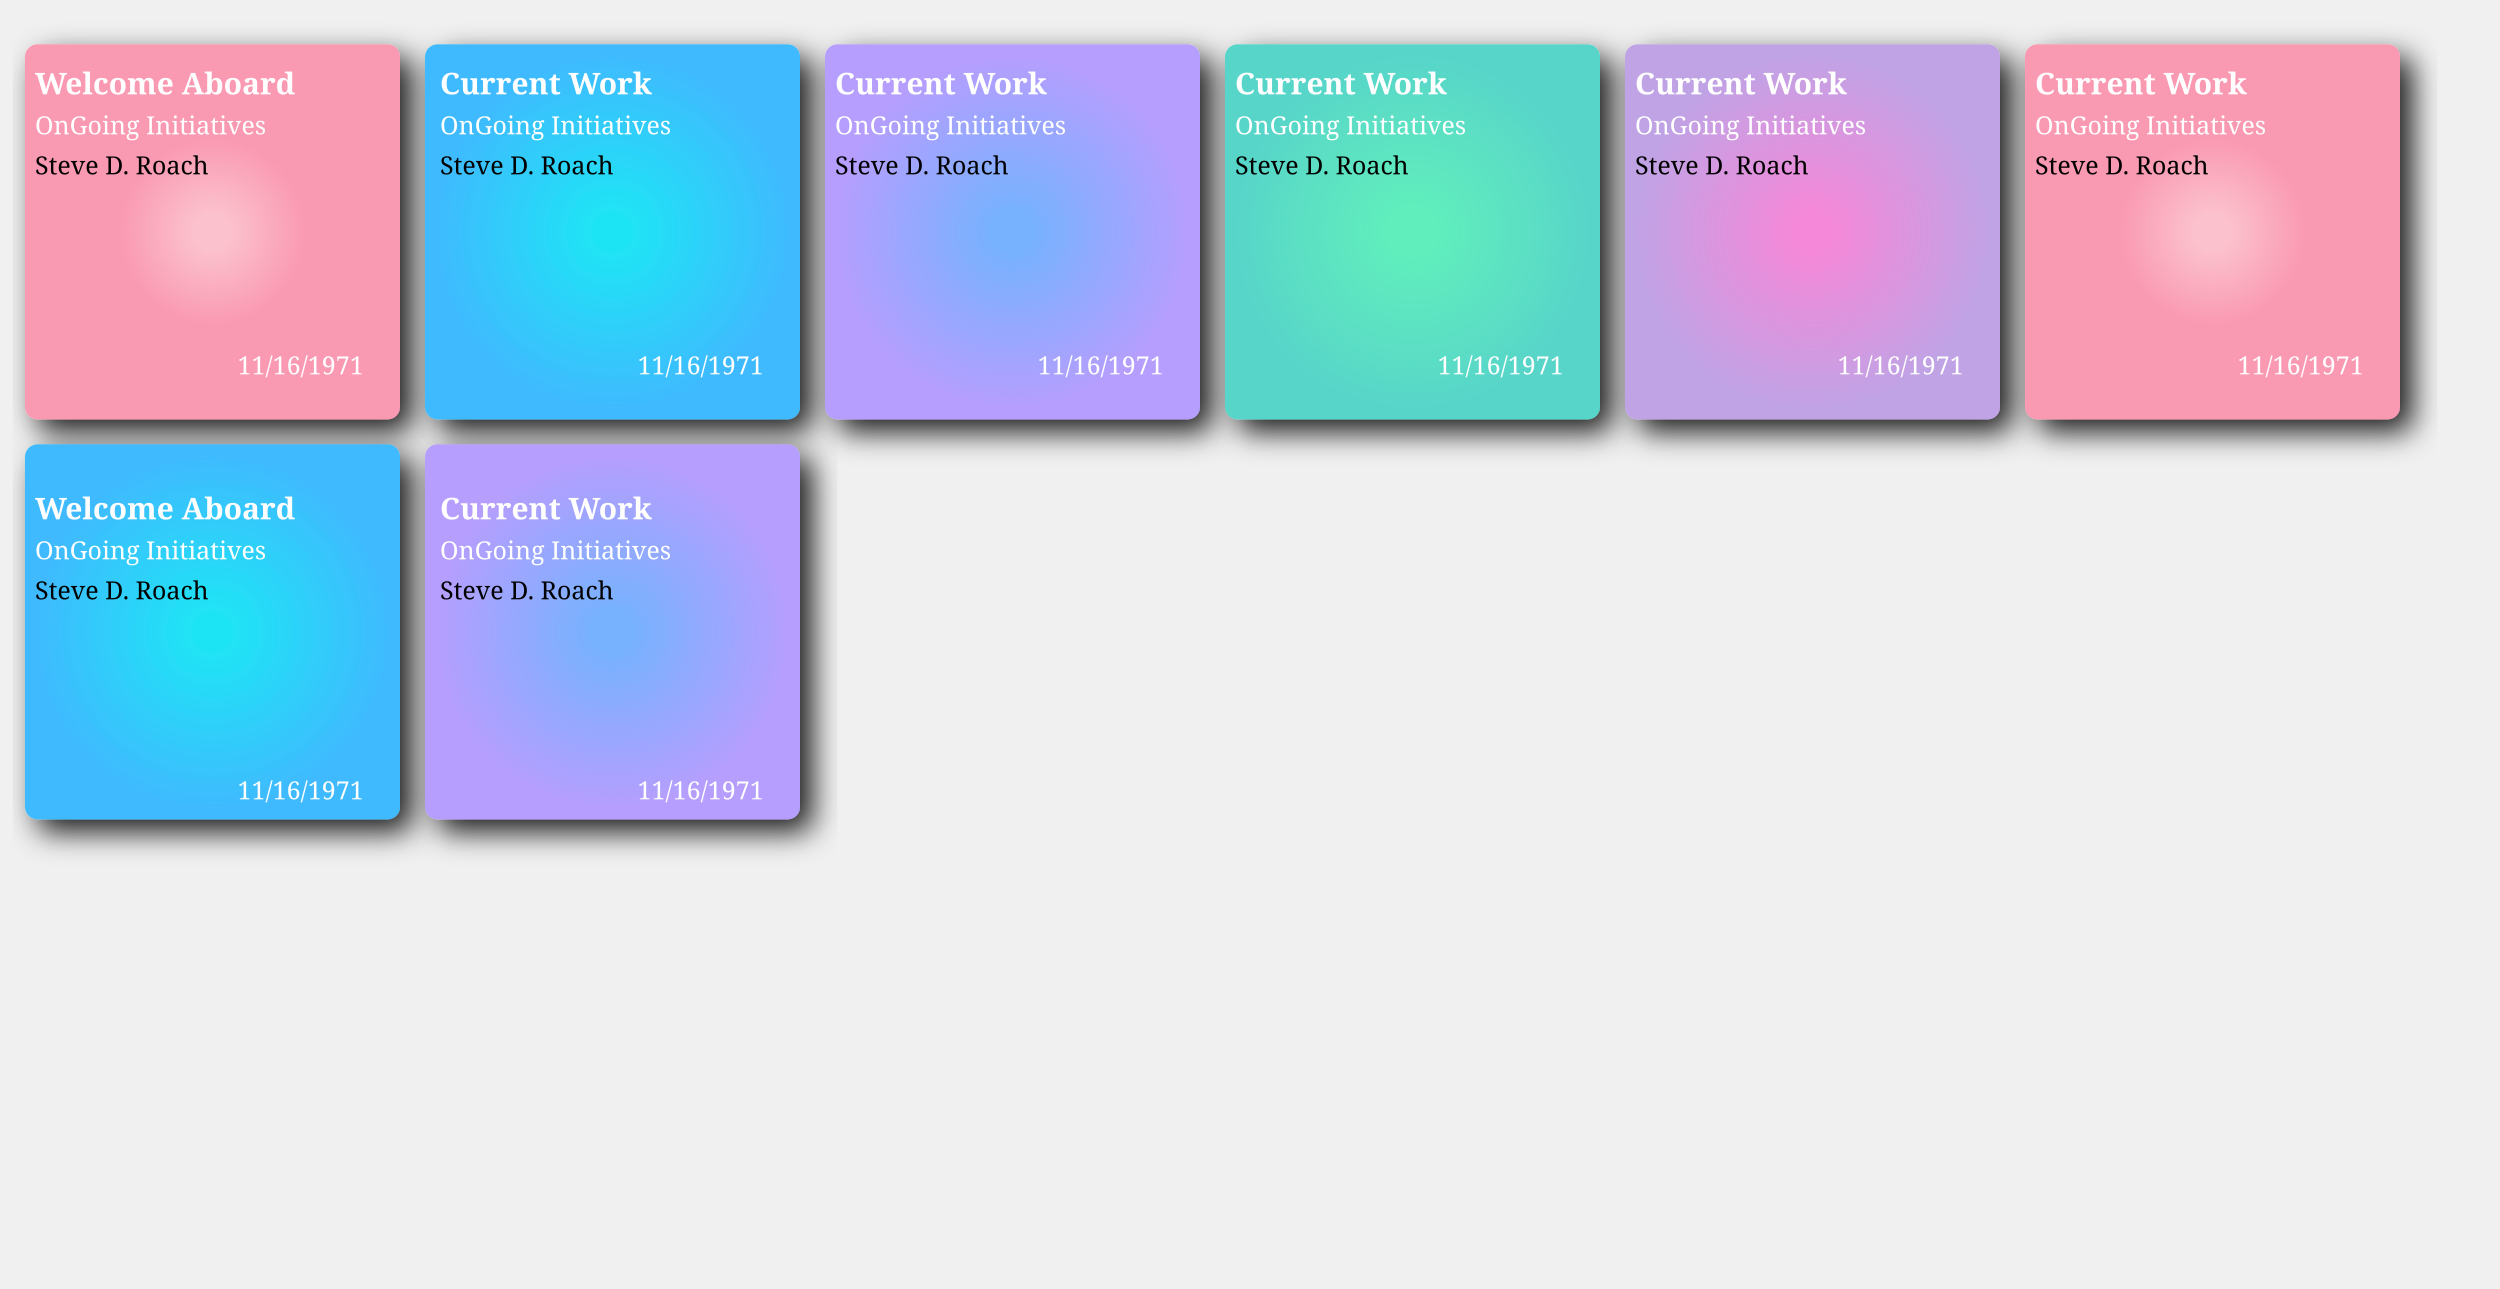
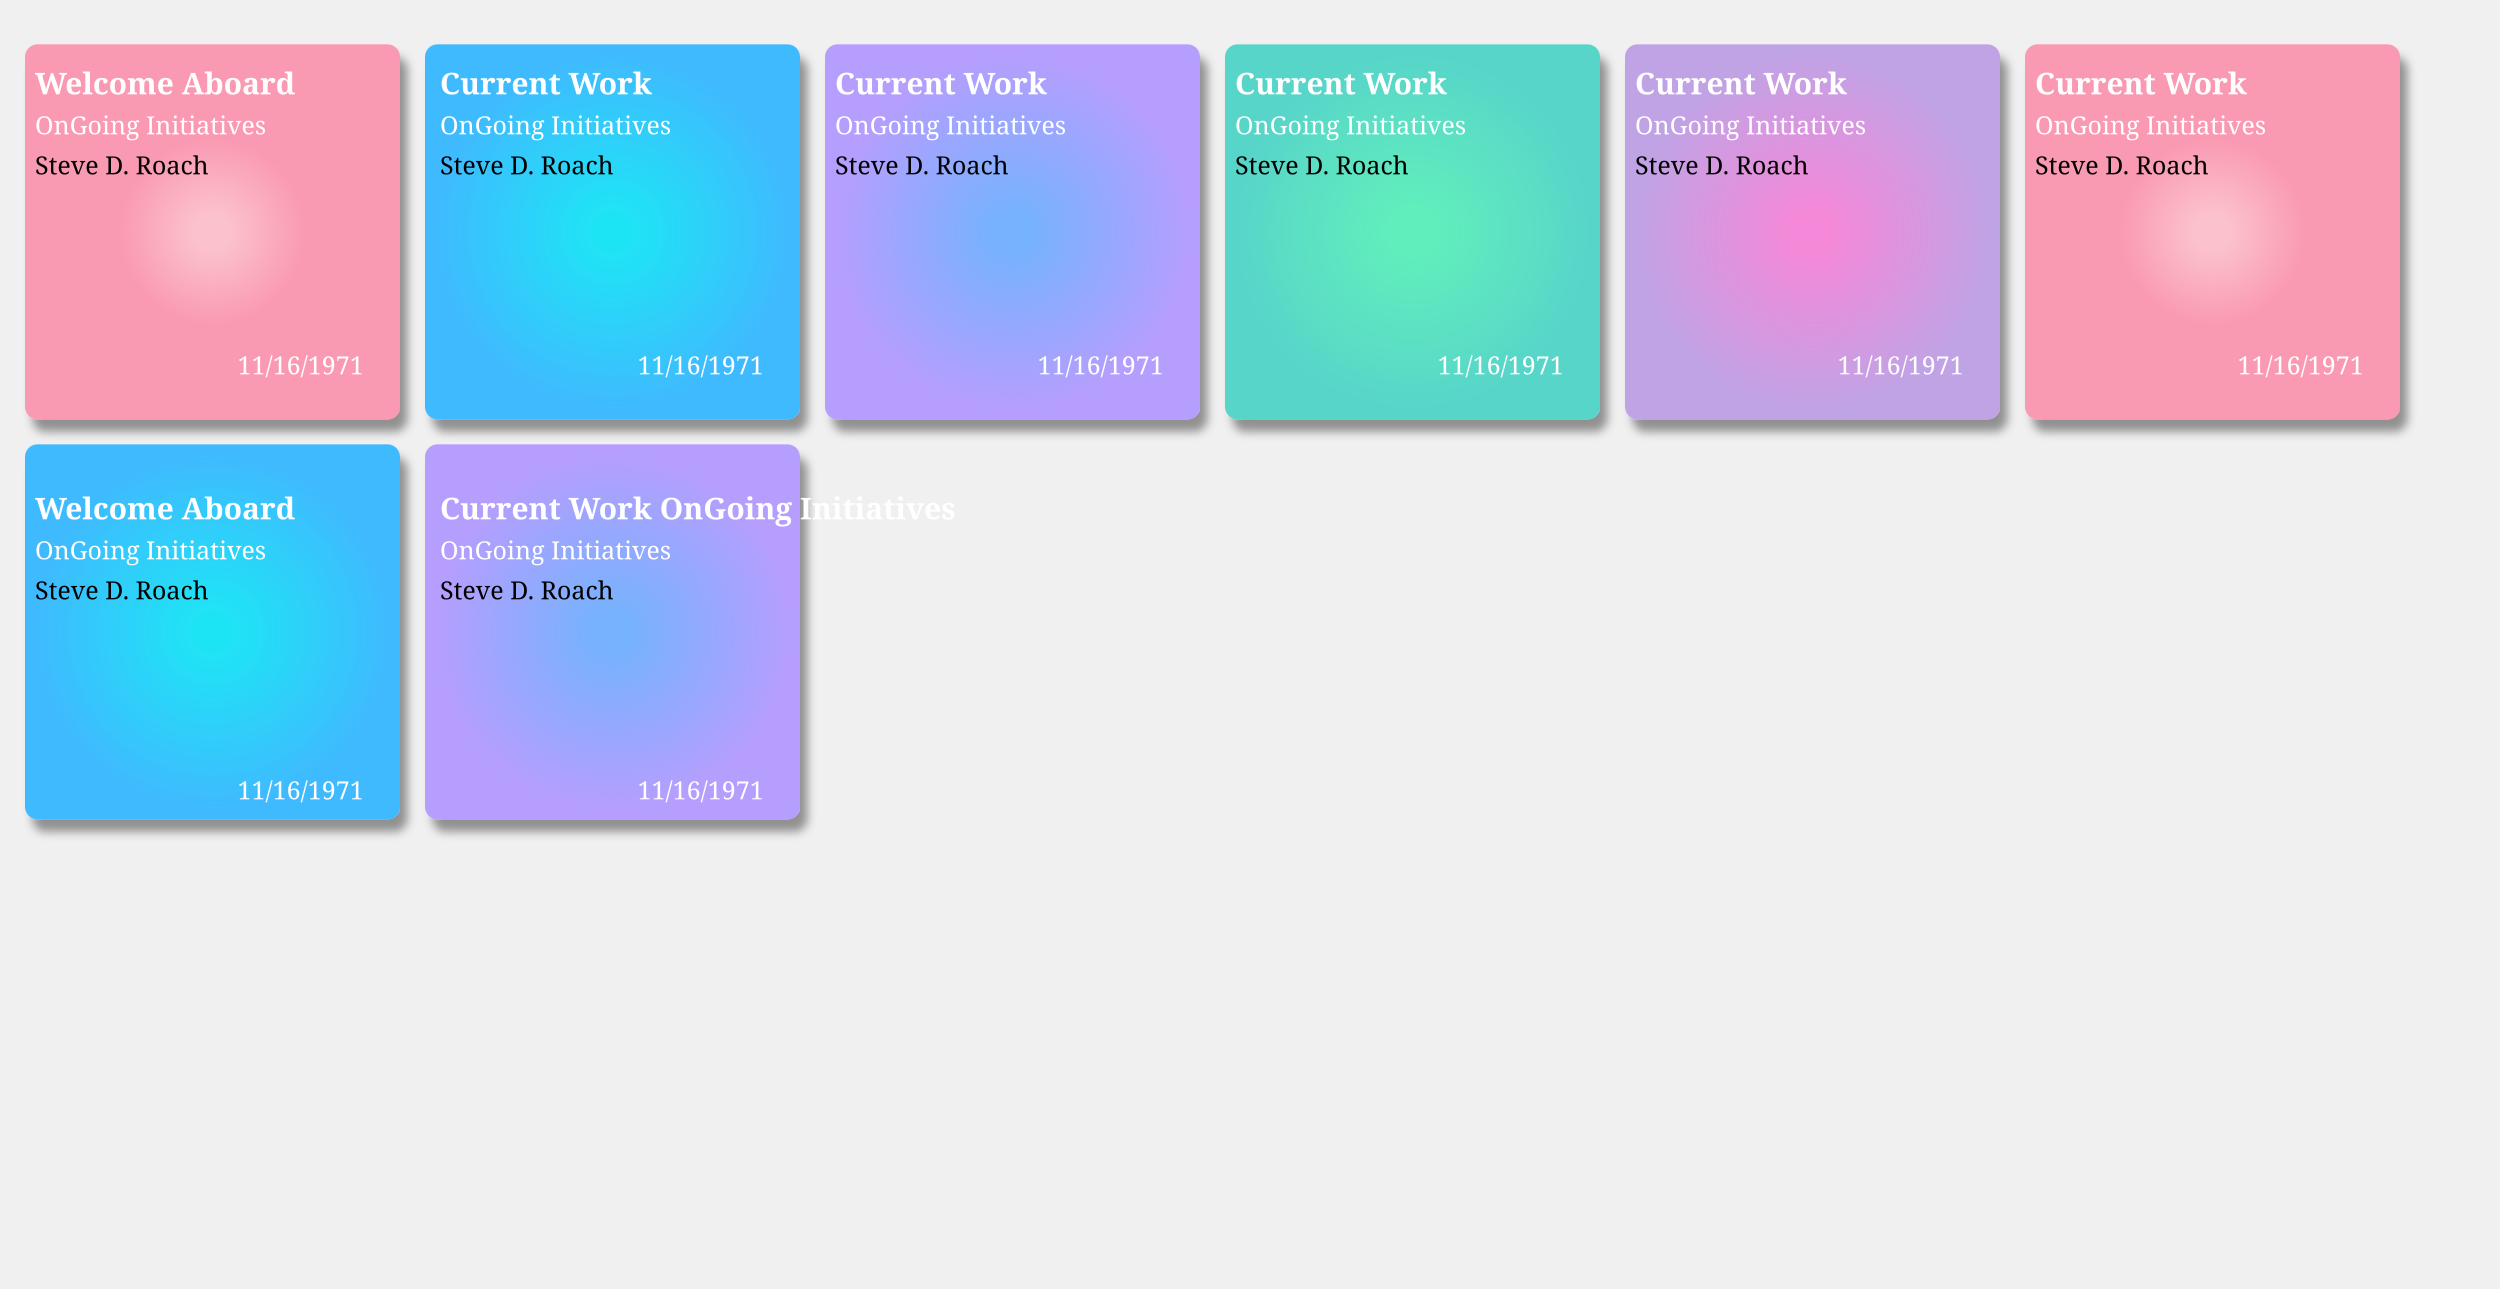
<svg xmlns="http://www.w3.org/2000/svg" width="970" height="500" viewBox="0 0 1000 500">
  <defs>
    <filter id="dropShadow" height="130%">
      <feGaussianBlur in="SourceAlpha" stdDeviation="6" />
      <feOffset dx="5" dy="5" result="offsetblur" />
      <feComponentTransfer>
        <feFuncA type="linear" slope="0.9" />
      </feComponentTransfer>
      <feMerge>
        <feMergeNode />
        <feMergeNode in="SourceGraphic" />
      </feMerge>
    </filter>
    <filter id="filter">
      <feMorphology in="SourceAlpha" operator="dilate" radius="2" result="OUTLINE" />
      <feComposite operator="out" in="OUTLINE" in2="SourceAlpha" />
    </filter>
    <radialGradient id="myGradient">
      <stop offset="10%" stop-color="#fbc1cc" />
      <stop offset="50%" stop-color="#fa99b2" />
    </radialGradient>
    <radialGradient id="myGradient2">
      <stop offset="10%" stop-color="#1fe4f5" />
      <stop offset="95%" stop-color="#3fbafe" />
    </radialGradient>
    <radialGradient id="myGradient3">
      <stop offset="10%" stop-color="#76b2fe" />
      <stop offset="95%" stop-color="#b69efe" />
    </radialGradient>
    <radialGradient id="myGradient4">
      <stop offset="10%" stop-color="#60efbc" />
      <stop offset="95%" stop-color="#58d5c9" />
    </radialGradient>
    <radialGradient id="myGradient5">
      <stop offset="10%" stop-color="#f588d8" />
      <stop offset="95%" stop-color="#c0a3e5" />
    </radialGradient>
  </defs>
  <style>
        rect.card {
            pointer-events: bounding-box;
            opacity: 1;
        }

        rect.card:hover {
            opacity: 0.6;
        }

        .card {
-             filter: url(#dropShadow);
+             filter: drop-shadow(3px 5px 2px rgb(0 0 0 / 0.4));
        }
        :root {
            --main-bg-color: brown;
            --card-font-family: 'Verdana', serif;
        }

        .lineHead {
            fill: white;
            font-family: 'Verdana', serif;
            font-weight: bold;
            font-size: 12px;
        }


        .subtitle {
            fill: white;
            font-family: 'Verdana', serif;
            font-weight: normal;
            font-size: 10px;
        }

        .author {
            fill: black;
            font-family: 'Verdana', serif;
            font-weight: normal;
            font-size: 10px;
        }

        .date {
            fill: white;
            font-family: 'Verdana', serif;
            font-weight: normal;
            font-size: 10px;
        }
        #tooltip {
            background: cornsilk;
            border: 1px solid black;
            border-radius: 5px;
            padding: 5px;
        }
    </style>
  <g>
    <rect x="10" y="10" fill="url(#myGradient)" width="150" height="150" rx="5" ry="5" class="card">
        </rect>
    <text x="12" y="30">
      <tspan x="14" dy="0" class="lineHead">Welcome Aboard</tspan>
      <tspan x="14" dy="16" class="subtitle">OnGoing Initiatives</tspan>
      <tspan x="14" dy="16" class="author">Steve D. Roach</tspan>
      <tspan x="95" dy="80" class="date">11/16/1971</tspan>
    </text>
    <rect x="170" y="10" fill="url(#myGradient2)" width="150" height="150" rx="5" ry="5" class="card">
        </rect>
    <text x="182" y="30">
      <tspan x="176" dy="0" class="lineHead">Current Work</tspan>
      <tspan x="176" dy="16" class="subtitle">OnGoing Initiatives</tspan>
      <tspan x="176" dy="16" class="author">Steve D. Roach</tspan>
      <tspan x="255" dy="80" class="date">11/16/1971</tspan>
    </text>
    <rect x="330" y="10" fill="url(#myGradient3)" width="150" height="150" rx="5" ry="5" class="card" />
    <text x="332" y="30">
      <tspan x="334" dy="0" class="lineHead">Current Work</tspan>
      <tspan x="334" dy="16" class="subtitle">OnGoing Initiatives</tspan>
      <tspan x="334" dy="16" class="author">Steve D. Roach</tspan>
      <tspan x="415" dy="80" class="date">11/16/1971</tspan>
    </text>
    <rect x="490" y="10" fill="url(#myGradient4)" width="150" height="150" rx="5" ry="5" class="card" />
    <text x="492" y="30">
      <tspan x="494" dy="0" class="lineHead">Current Work</tspan>
      <tspan x="494" dy="16" class="subtitle">OnGoing Initiatives</tspan>
      <tspan x="494" dy="16" class="author">Steve D. Roach</tspan>
      <tspan x="575" dy="80" class="date">11/16/1971</tspan>
    </text>
    <rect x="650" y="10" fill="url(#myGradient5)" width="150" height="150" rx="5" ry="5" class="card" />
    <text x="652" y="30">
      <tspan x="654" dy="0" class="lineHead">Current Work</tspan>
      <tspan x="654" dy="16" class="subtitle">OnGoing Initiatives</tspan>
      <tspan x="654" dy="16" class="author">Steve D. Roach</tspan>
      <tspan x="735" dy="80" class="date">11/16/1971</tspan>
    </text>
    <rect x="810" y="10" fill="url(#myGradient)" width="150" height="150" rx="5" ry="5" class="card" />
    <text x="812" y="30">
      <tspan x="814" dy="0" class="lineHead">Current Work</tspan>
      <tspan x="814" dy="16" class="subtitle">OnGoing Initiatives</tspan>
      <tspan x="814" dy="16" class="author">Steve D. Roach</tspan>
      <tspan x="895" dy="80" class="date">11/16/1971</tspan>
    </text>
  </g>
  <g>
    <rect x="10" y="170" fill="url(#myGradient2)" width="150" height="150" rx="5" ry="5" class="card">
            </rect>
    <text x="12" y="200">
      <tspan x="14" dy="0" class="lineHead">Welcome Aboard</tspan>
      <tspan x="14" dy="16" class="subtitle">OnGoing Initiatives</tspan>
      <tspan x="14" dy="16" class="author">Steve D. Roach</tspan>
      <tspan x="95" dy="80" class="date">11/16/1971</tspan>
    </text>
    <rect x="170" y="170" fill="url(#myGradient3)" width="150" height="150" rx="5" ry="5" class="card">
            </rect>
    <text x="182" y="200">
-       <tspan x="176" dy="0" class="lineHead">Current Work</tspan>
+       <tspan x="176" dy="0" class="lineHead">Current Work OnGoing Initiatives</tspan>
      <tspan x="176" dy="16" class="subtitle">OnGoing Initiatives</tspan>
      <tspan x="176" dy="16" class="author">Steve D. Roach</tspan>
      <tspan x="255" dy="80" class="date">11/16/1971</tspan>
    </text>
  </g>
</svg>
